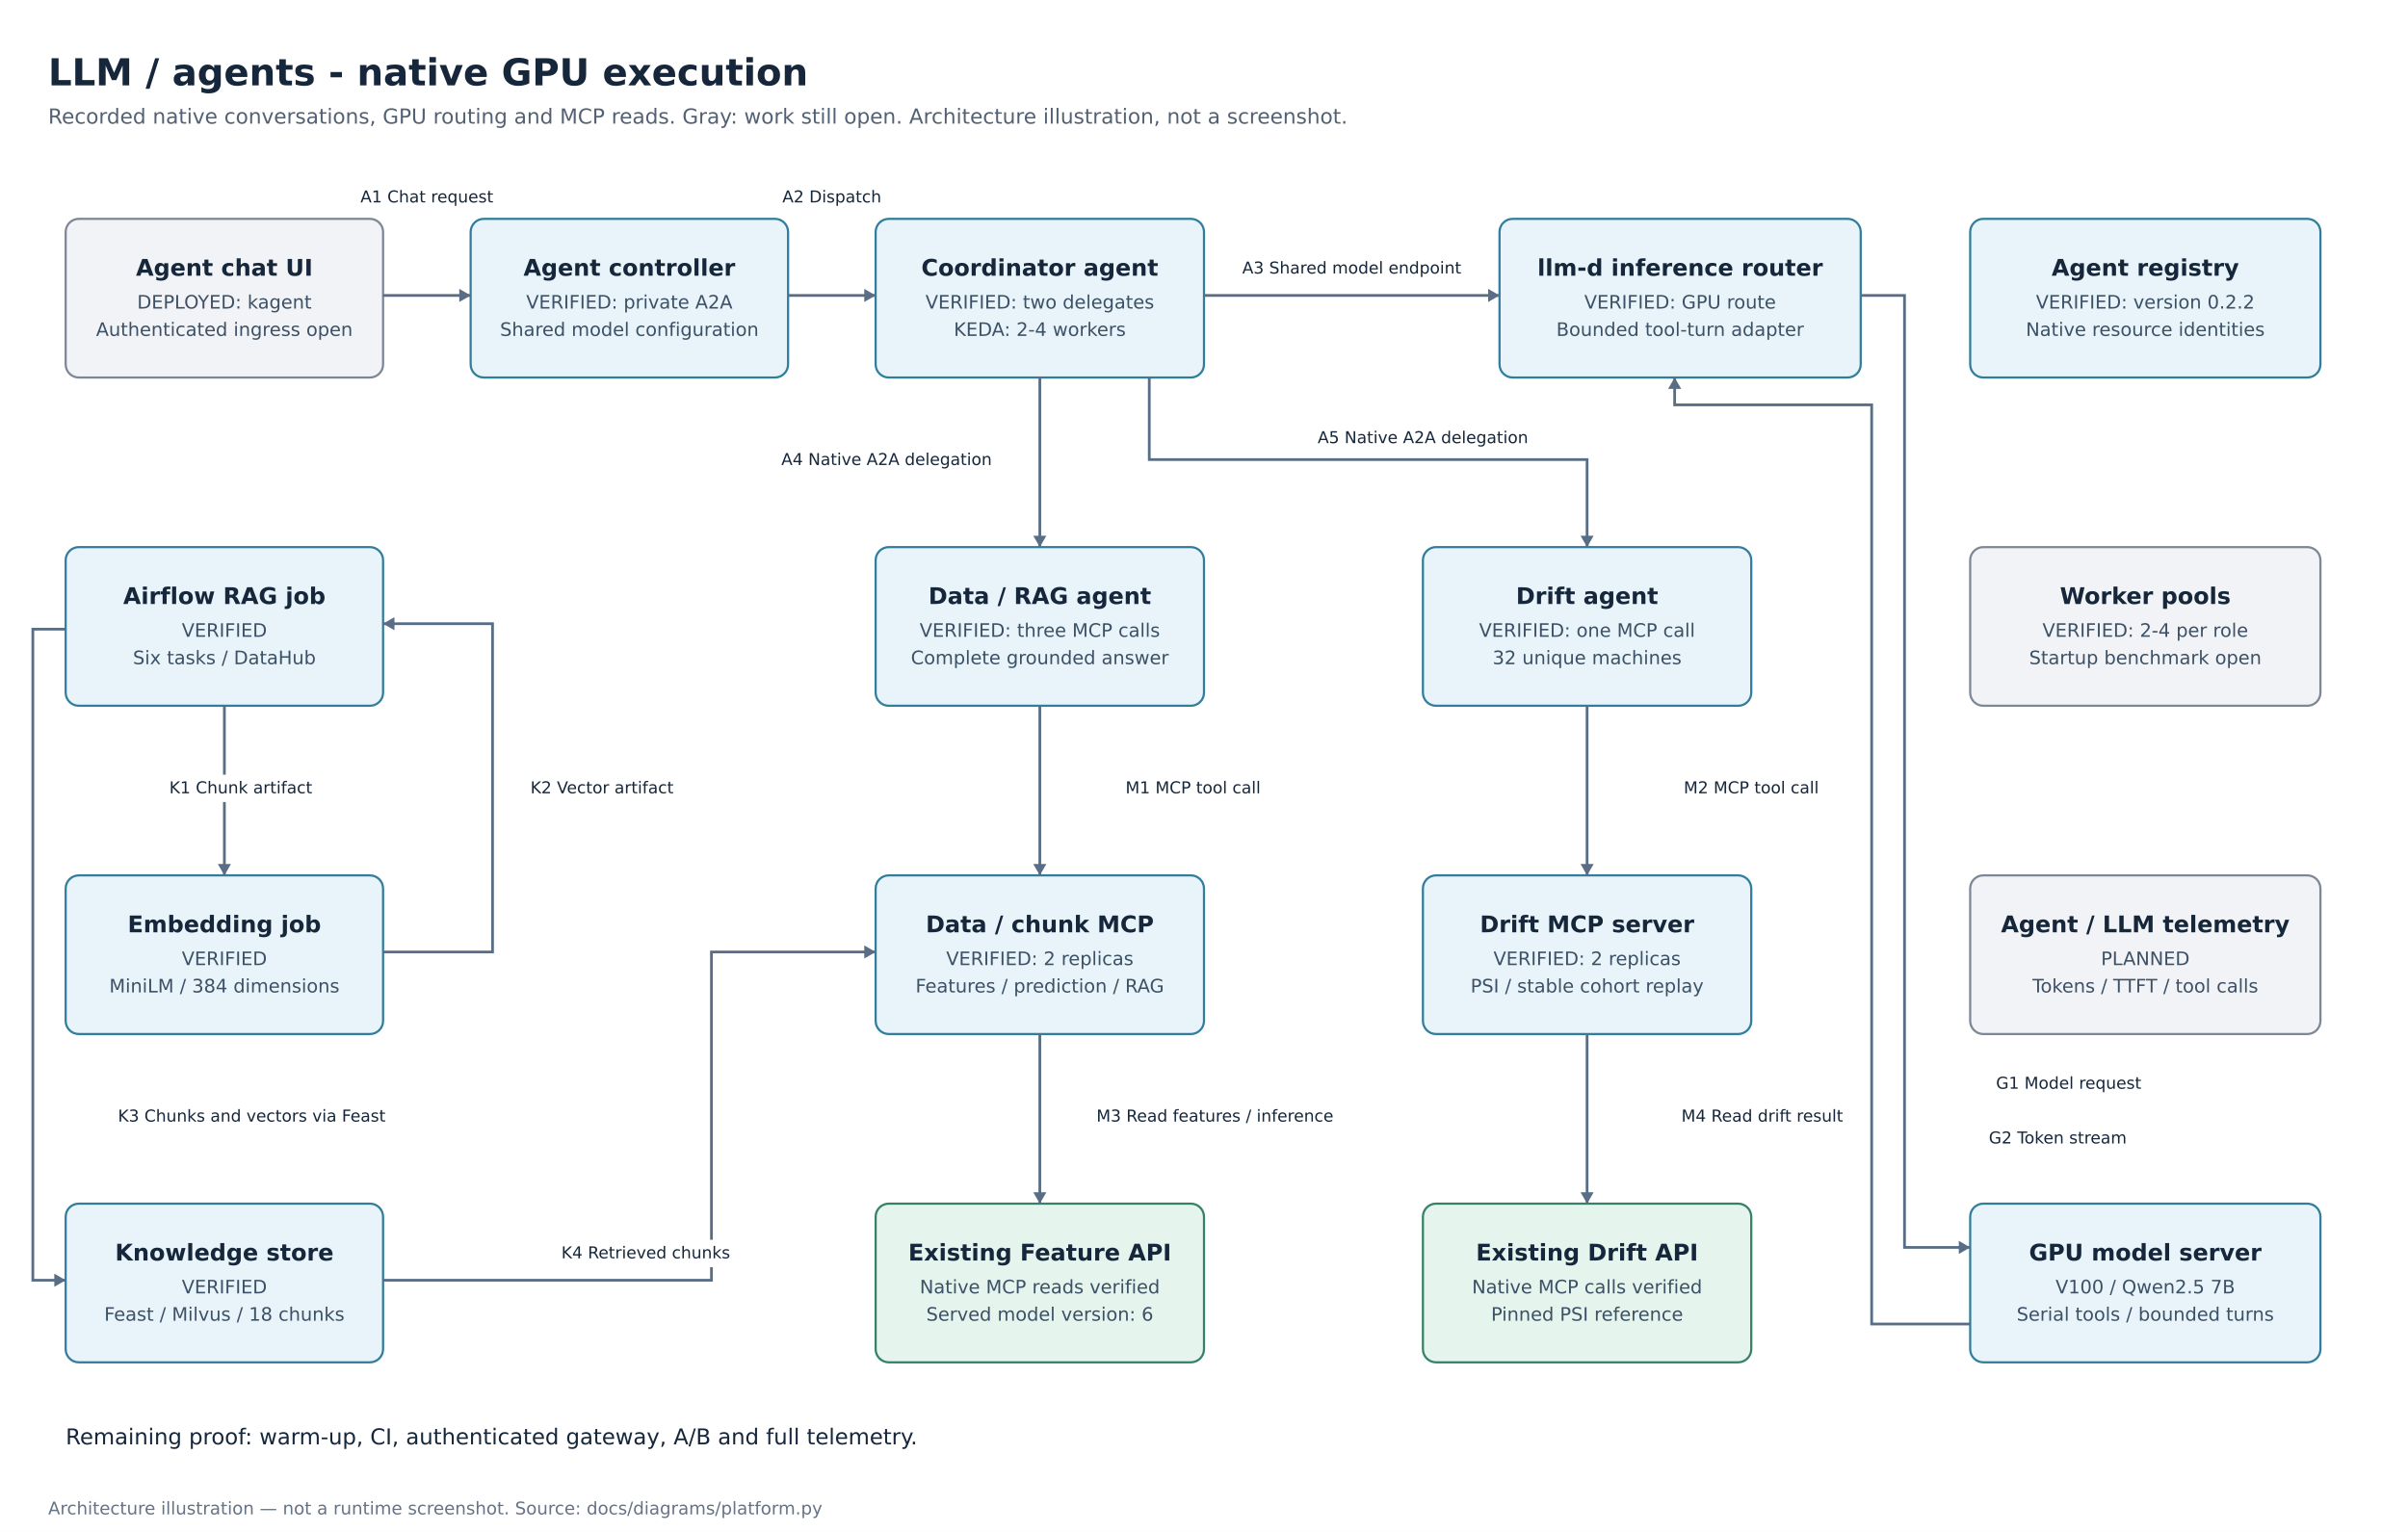
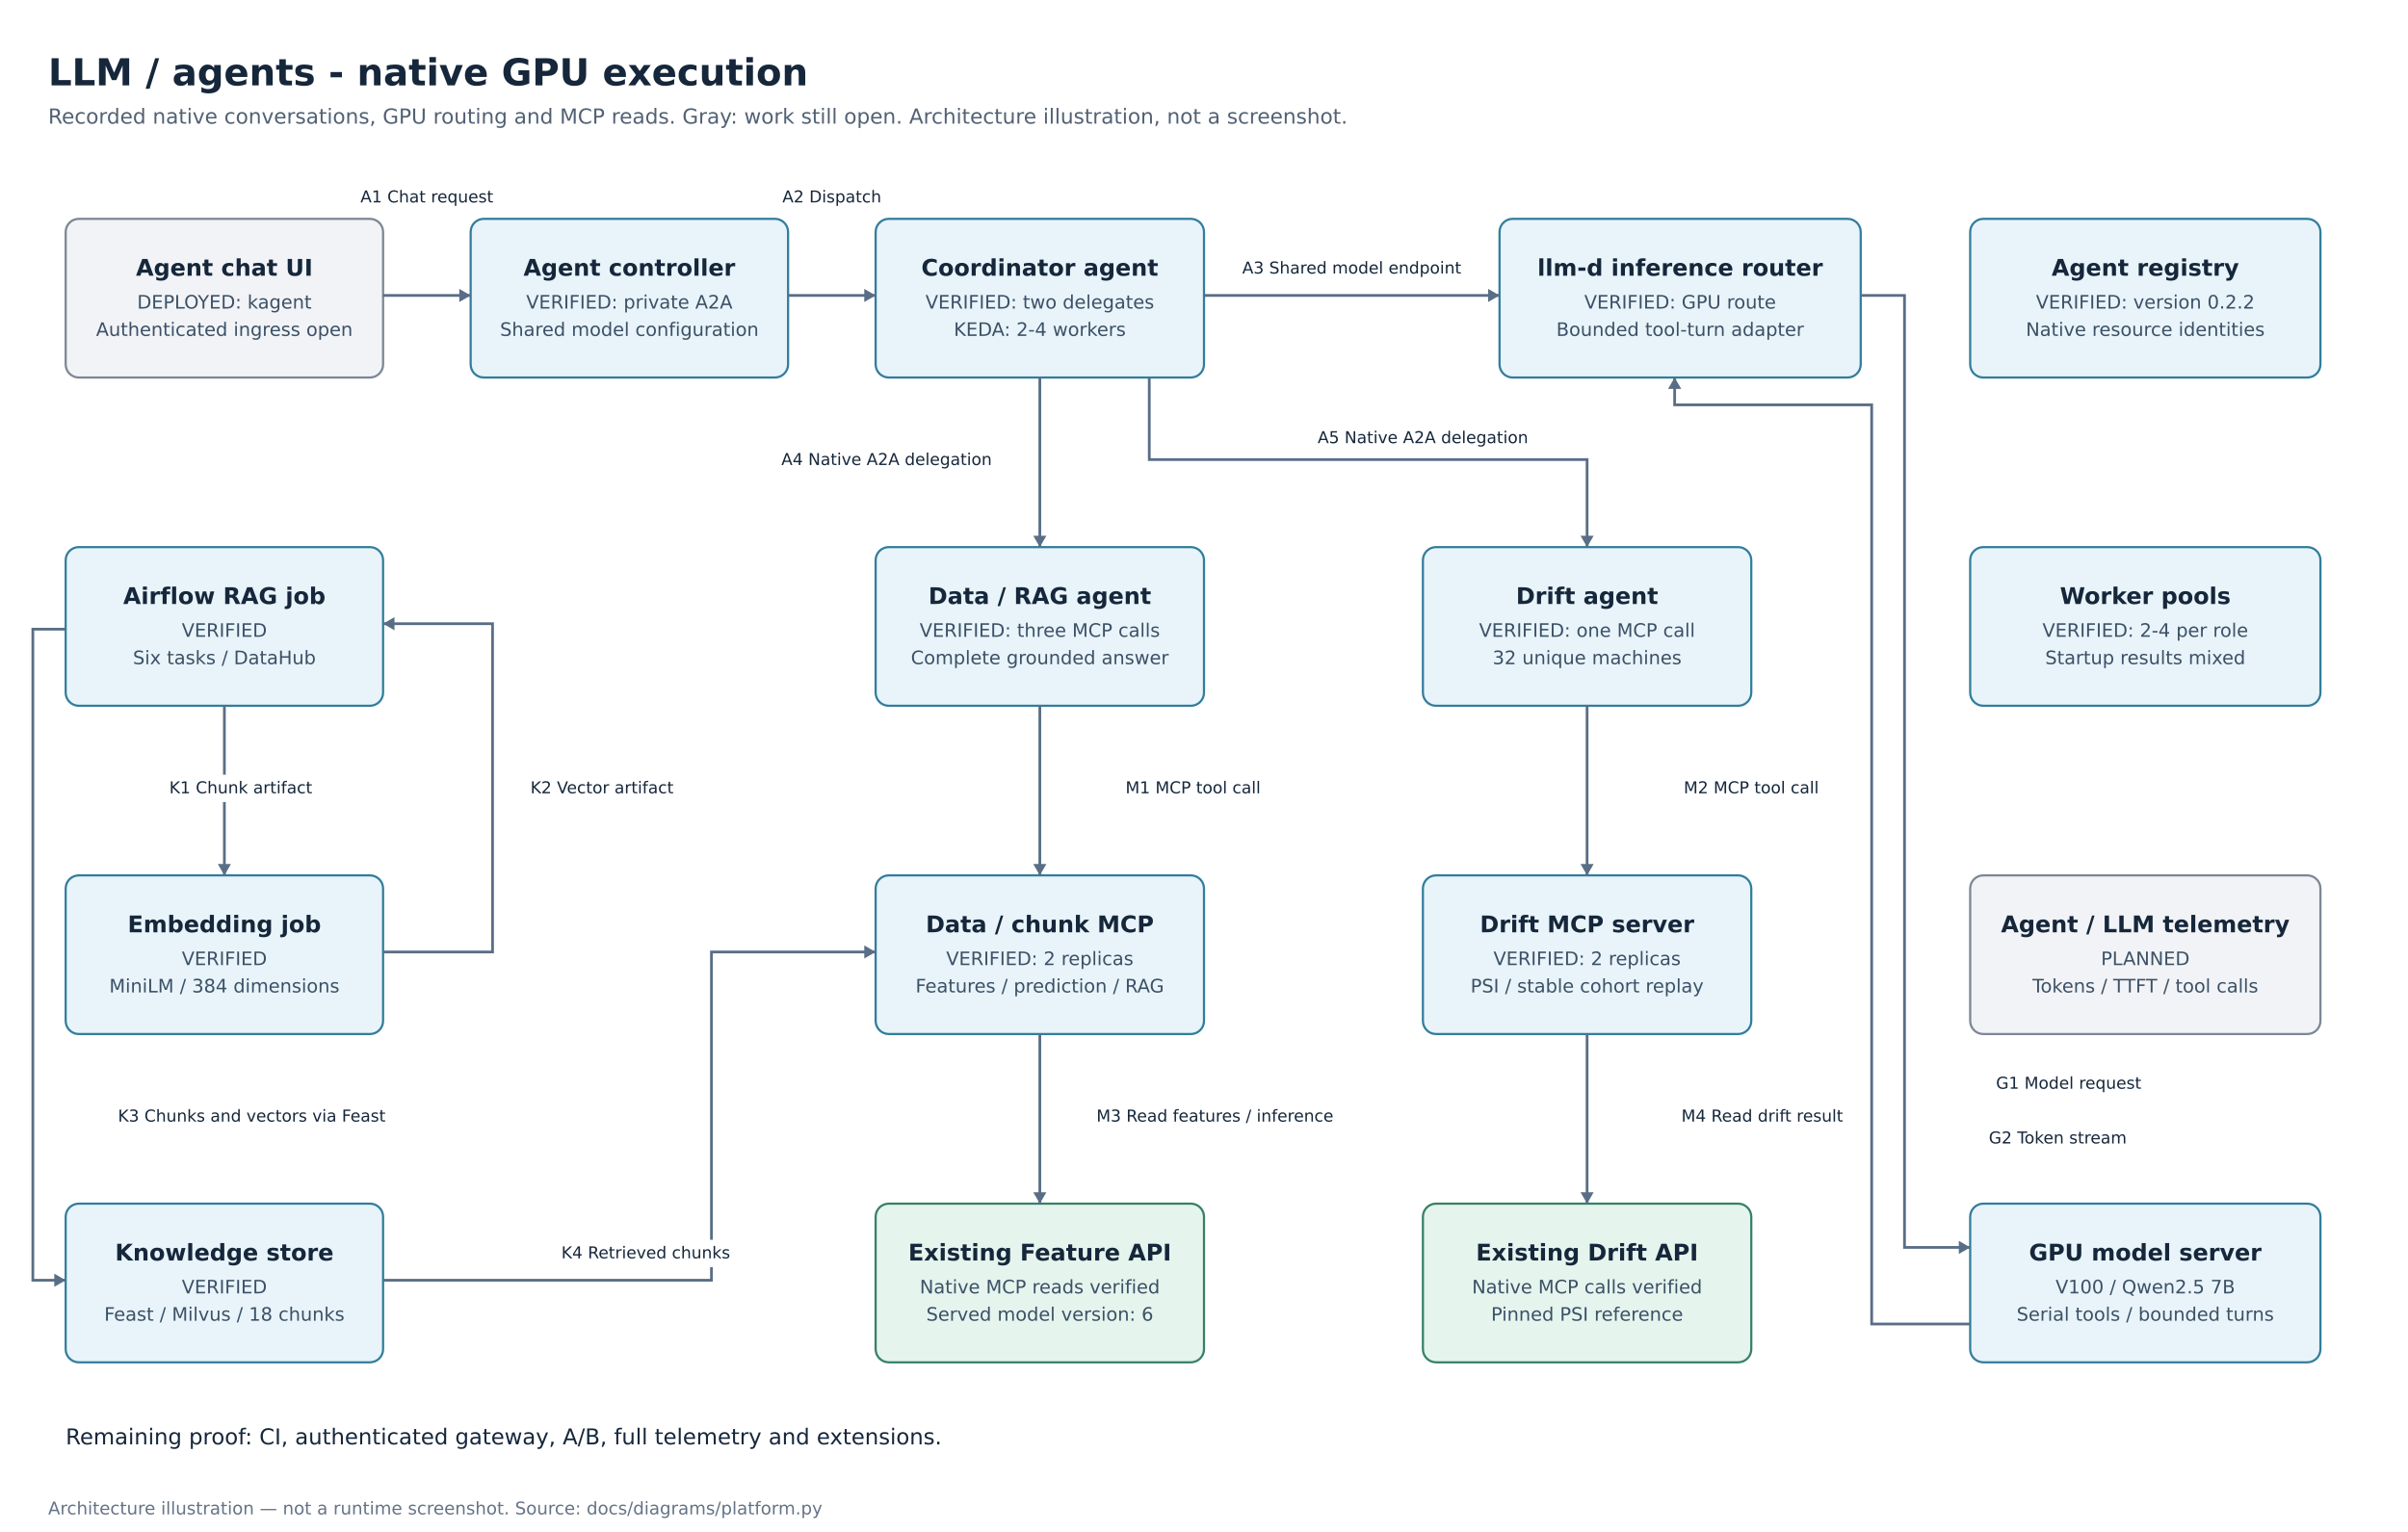
<svg xmlns="http://www.w3.org/2000/svg" width="2200" height="1400" viewBox="0 0 2200 1400" role="img" aria-labelledby="title desc">
  <rect width="100%" height="100%" fill="white" />
  <text x="44" y="78" font-family="Segoe UI,DejaVu Sans,sans-serif" font-size="34" font-weight="600" text-anchor="start" fill="#16273b">LLM / agents - native GPU execution</text>
  <text x="44" y="113" font-family="Segoe UI,DejaVu Sans,sans-serif" font-size="19" font-weight="400" text-anchor="start" fill="#526174">Recorded native conversations, GPU routing and MCP reads. Gray: work still open. Architecture illustration, not a screenshot.</text>
  <text x="44" y="1384" font-family="Segoe UI,DejaVu Sans,sans-serif" font-size="16" font-weight="400" text-anchor="start" fill="#657386">Architecture illustration — not a runtime screenshot. Source: docs/diagrams/platform.py</text>
  <rect x="60" y="200" width="290" height="145" rx="12" fill="#f1f3f6" stroke="#7d8795" stroke-width="2" />
  <text x="205.0" y="252.0" font-family="Segoe UI,DejaVu Sans,sans-serif" font-size="21" font-weight="600" text-anchor="middle" fill="#16273b">Agent chat UI</text>
  <text x="205.0" y="282.0" font-family="Segoe UI,DejaVu Sans,sans-serif" font-size="17" font-weight="400" text-anchor="middle" fill="#3c5066">DEPLOYED: kagent</text>
  <text x="205.0" y="307.0" font-family="Segoe UI,DejaVu Sans,sans-serif" font-size="17" font-weight="400" text-anchor="middle" fill="#3c5066">Authenticated ingress open</text>
  <rect x="430" y="200" width="290" height="145" rx="12" fill="#e8f4fa" stroke="#327d9c" stroke-width="2" />
  <text x="575.0" y="252.0" font-family="Segoe UI,DejaVu Sans,sans-serif" font-size="21" font-weight="600" text-anchor="middle" fill="#16273b">Agent controller</text>
  <text x="575.0" y="282.0" font-family="Segoe UI,DejaVu Sans,sans-serif" font-size="17" font-weight="400" text-anchor="middle" fill="#3c5066">VERIFIED: private A2A</text>
  <text x="575.0" y="307.0" font-family="Segoe UI,DejaVu Sans,sans-serif" font-size="17" font-weight="400" text-anchor="middle" fill="#3c5066">Shared model configuration</text>
  <rect x="800" y="200" width="300" height="145" rx="12" fill="#e8f4fa" stroke="#327d9c" stroke-width="2" />
  <text x="950.0" y="252.0" font-family="Segoe UI,DejaVu Sans,sans-serif" font-size="21" font-weight="600" text-anchor="middle" fill="#16273b">Coordinator agent</text>
  <text x="950.0" y="282.0" font-family="Segoe UI,DejaVu Sans,sans-serif" font-size="17" font-weight="400" text-anchor="middle" fill="#3c5066">VERIFIED: two delegates</text>
  <text x="950.0" y="307.0" font-family="Segoe UI,DejaVu Sans,sans-serif" font-size="17" font-weight="400" text-anchor="middle" fill="#3c5066">KEDA: 2-4 workers</text>
  <rect x="1370" y="200" width="330" height="145" rx="12" fill="#e8f4fa" stroke="#327d9c" stroke-width="2" />
  <text x="1535.0" y="252.0" font-family="Segoe UI,DejaVu Sans,sans-serif" font-size="21" font-weight="600" text-anchor="middle" fill="#16273b">llm-d inference router</text>
  <text x="1535.0" y="282.0" font-family="Segoe UI,DejaVu Sans,sans-serif" font-size="17" font-weight="400" text-anchor="middle" fill="#3c5066">VERIFIED: GPU route</text>
  <text x="1535.0" y="307.0" font-family="Segoe UI,DejaVu Sans,sans-serif" font-size="17" font-weight="400" text-anchor="middle" fill="#3c5066">Bounded tool-turn adapter</text>
  <rect x="1800" y="200" width="320" height="145" rx="12" fill="#e8f4fa" stroke="#327d9c" stroke-width="2" />
  <text x="1960.0" y="252.0" font-family="Segoe UI,DejaVu Sans,sans-serif" font-size="21" font-weight="600" text-anchor="middle" fill="#16273b">Agent registry</text>
  <text x="1960.0" y="282.0" font-family="Segoe UI,DejaVu Sans,sans-serif" font-size="17" font-weight="400" text-anchor="middle" fill="#3c5066">VERIFIED: version 0.2.2</text>
  <text x="1960.0" y="307.0" font-family="Segoe UI,DejaVu Sans,sans-serif" font-size="17" font-weight="400" text-anchor="middle" fill="#3c5066">Native resource identities</text>
  <rect x="60" y="500" width="290" height="145" rx="12" fill="#e8f4fa" stroke="#327d9c" stroke-width="2" />
  <text x="205.0" y="552.0" font-family="Segoe UI,DejaVu Sans,sans-serif" font-size="21" font-weight="600" text-anchor="middle" fill="#16273b">Airflow RAG job</text>
  <text x="205.0" y="582.0" font-family="Segoe UI,DejaVu Sans,sans-serif" font-size="17" font-weight="400" text-anchor="middle" fill="#3c5066">VERIFIED</text>
  <text x="205.0" y="607.0" font-family="Segoe UI,DejaVu Sans,sans-serif" font-size="17" font-weight="400" text-anchor="middle" fill="#3c5066">Six tasks / DataHub</text>
  <rect x="800" y="500" width="300" height="145" rx="12" fill="#e8f4fa" stroke="#327d9c" stroke-width="2" />
  <text x="950.0" y="552.0" font-family="Segoe UI,DejaVu Sans,sans-serif" font-size="21" font-weight="600" text-anchor="middle" fill="#16273b">Data / RAG agent</text>
  <text x="950.0" y="582.0" font-family="Segoe UI,DejaVu Sans,sans-serif" font-size="17" font-weight="400" text-anchor="middle" fill="#3c5066">VERIFIED: three MCP calls</text>
  <text x="950.0" y="607.0" font-family="Segoe UI,DejaVu Sans,sans-serif" font-size="17" font-weight="400" text-anchor="middle" fill="#3c5066">Complete grounded answer</text>
  <rect x="1300" y="500" width="300" height="145" rx="12" fill="#e8f4fa" stroke="#327d9c" stroke-width="2" />
  <text x="1450.0" y="552.0" font-family="Segoe UI,DejaVu Sans,sans-serif" font-size="21" font-weight="600" text-anchor="middle" fill="#16273b">Drift agent</text>
  <text x="1450.0" y="582.0" font-family="Segoe UI,DejaVu Sans,sans-serif" font-size="17" font-weight="400" text-anchor="middle" fill="#3c5066">VERIFIED: one MCP call</text>
  <text x="1450.0" y="607.0" font-family="Segoe UI,DejaVu Sans,sans-serif" font-size="17" font-weight="400" text-anchor="middle" fill="#3c5066">32 unique machines</text>
-   <rect x="1800" y="500" width="320" height="145" rx="12" fill="#f1f3f6" stroke="#7d8795" stroke-width="2" />
+   <rect x="1800" y="500" width="320" height="145" rx="12" fill="#e8f4fa" stroke="#327d9c" stroke-width="2" />
  <text x="1960.0" y="552.0" font-family="Segoe UI,DejaVu Sans,sans-serif" font-size="21" font-weight="600" text-anchor="middle" fill="#16273b">Worker pools</text>
  <text x="1960.0" y="582.0" font-family="Segoe UI,DejaVu Sans,sans-serif" font-size="17" font-weight="400" text-anchor="middle" fill="#3c5066">VERIFIED: 2-4 per role</text>
-   <text x="1960.0" y="607.0" font-family="Segoe UI,DejaVu Sans,sans-serif" font-size="17" font-weight="400" text-anchor="middle" fill="#3c5066">Startup benchmark open</text>
+   <text x="1960.0" y="607.0" font-family="Segoe UI,DejaVu Sans,sans-serif" font-size="17" font-weight="400" text-anchor="middle" fill="#3c5066">Startup results mixed</text>
  <rect x="60" y="800" width="290" height="145" rx="12" fill="#e8f4fa" stroke="#327d9c" stroke-width="2" />
  <text x="205.0" y="852.0" font-family="Segoe UI,DejaVu Sans,sans-serif" font-size="21" font-weight="600" text-anchor="middle" fill="#16273b">Embedding job</text>
  <text x="205.0" y="882.0" font-family="Segoe UI,DejaVu Sans,sans-serif" font-size="17" font-weight="400" text-anchor="middle" fill="#3c5066">VERIFIED</text>
  <text x="205.0" y="907.0" font-family="Segoe UI,DejaVu Sans,sans-serif" font-size="17" font-weight="400" text-anchor="middle" fill="#3c5066">MiniLM / 384 dimensions</text>
  <rect x="800" y="800" width="300" height="145" rx="12" fill="#e8f4fa" stroke="#327d9c" stroke-width="2" />
  <text x="950.0" y="852.0" font-family="Segoe UI,DejaVu Sans,sans-serif" font-size="21" font-weight="600" text-anchor="middle" fill="#16273b">Data / chunk MCP</text>
  <text x="950.0" y="882.0" font-family="Segoe UI,DejaVu Sans,sans-serif" font-size="17" font-weight="400" text-anchor="middle" fill="#3c5066">VERIFIED: 2 replicas</text>
  <text x="950.0" y="907.0" font-family="Segoe UI,DejaVu Sans,sans-serif" font-size="17" font-weight="400" text-anchor="middle" fill="#3c5066">Features / prediction / RAG</text>
  <rect x="1300" y="800" width="300" height="145" rx="12" fill="#e8f4fa" stroke="#327d9c" stroke-width="2" />
  <text x="1450.0" y="852.0" font-family="Segoe UI,DejaVu Sans,sans-serif" font-size="21" font-weight="600" text-anchor="middle" fill="#16273b">Drift MCP server</text>
  <text x="1450.0" y="882.0" font-family="Segoe UI,DejaVu Sans,sans-serif" font-size="17" font-weight="400" text-anchor="middle" fill="#3c5066">VERIFIED: 2 replicas</text>
  <text x="1450.0" y="907.0" font-family="Segoe UI,DejaVu Sans,sans-serif" font-size="17" font-weight="400" text-anchor="middle" fill="#3c5066">PSI / stable cohort replay</text>
  <rect x="1800" y="800" width="320" height="145" rx="12" fill="#f1f3f6" stroke="#7d8795" stroke-width="2" />
  <text x="1960.0" y="852.0" font-family="Segoe UI,DejaVu Sans,sans-serif" font-size="21" font-weight="600" text-anchor="middle" fill="#16273b">Agent / LLM telemetry</text>
  <text x="1960.0" y="882.0" font-family="Segoe UI,DejaVu Sans,sans-serif" font-size="17" font-weight="400" text-anchor="middle" fill="#3c5066">PLANNED</text>
  <text x="1960.0" y="907.0" font-family="Segoe UI,DejaVu Sans,sans-serif" font-size="17" font-weight="400" text-anchor="middle" fill="#3c5066">Tokens / TTFT / tool calls</text>
  <rect x="60" y="1100" width="290" height="145" rx="12" fill="#e8f4fa" stroke="#327d9c" stroke-width="2" />
  <text x="205.0" y="1152.0" font-family="Segoe UI,DejaVu Sans,sans-serif" font-size="21" font-weight="600" text-anchor="middle" fill="#16273b">Knowledge store</text>
  <text x="205.0" y="1182.0" font-family="Segoe UI,DejaVu Sans,sans-serif" font-size="17" font-weight="400" text-anchor="middle" fill="#3c5066">VERIFIED</text>
  <text x="205.0" y="1207.0" font-family="Segoe UI,DejaVu Sans,sans-serif" font-size="17" font-weight="400" text-anchor="middle" fill="#3c5066">Feast / Milvus / 18 chunks</text>
  <rect x="1800" y="1100" width="320" height="145" rx="12" fill="#e8f4fa" stroke="#327d9c" stroke-width="2" />
  <text x="1960.0" y="1152.0" font-family="Segoe UI,DejaVu Sans,sans-serif" font-size="21" font-weight="600" text-anchor="middle" fill="#16273b">GPU model server</text>
  <text x="1960.0" y="1182.0" font-family="Segoe UI,DejaVu Sans,sans-serif" font-size="17" font-weight="400" text-anchor="middle" fill="#3c5066">V100 / Qwen2.5 7B</text>
  <text x="1960.0" y="1207.0" font-family="Segoe UI,DejaVu Sans,sans-serif" font-size="17" font-weight="400" text-anchor="middle" fill="#3c5066">Serial tools / bounded turns</text>
  <rect x="800" y="1100" width="300" height="145" rx="12" fill="#e5f4ed" stroke="#368168" stroke-width="2" />
  <text x="950.0" y="1152.0" font-family="Segoe UI,DejaVu Sans,sans-serif" font-size="21" font-weight="600" text-anchor="middle" fill="#16273b">Existing Feature API</text>
  <text x="950.0" y="1182.0" font-family="Segoe UI,DejaVu Sans,sans-serif" font-size="17" font-weight="400" text-anchor="middle" fill="#3c5066">Native MCP reads verified</text>
  <text x="950.0" y="1207.0" font-family="Segoe UI,DejaVu Sans,sans-serif" font-size="17" font-weight="400" text-anchor="middle" fill="#3c5066">Served model version: 6</text>
  <rect x="1300" y="1100" width="300" height="145" rx="12" fill="#e5f4ed" stroke="#368168" stroke-width="2" />
  <text x="1450.0" y="1152.0" font-family="Segoe UI,DejaVu Sans,sans-serif" font-size="21" font-weight="600" text-anchor="middle" fill="#16273b">Existing Drift API</text>
  <text x="1450.0" y="1182.0" font-family="Segoe UI,DejaVu Sans,sans-serif" font-size="17" font-weight="400" text-anchor="middle" fill="#3c5066">Native MCP calls verified</text>
  <text x="1450.0" y="1207.0" font-family="Segoe UI,DejaVu Sans,sans-serif" font-size="17" font-weight="400" text-anchor="middle" fill="#3c5066">Pinned PSI reference</text>
  <polyline points="350,270 430,270" fill="none" stroke="#596e86" stroke-width="2.5" />
  <polygon points="430,270 419.608,276.0 419.608,264.0" fill="#596e86" />
  <rect x="329.5" y="168" width="121.0" height="25" rx="4" fill="white" />
  <text x="390" y="185" font-family="Segoe UI,DejaVu Sans,sans-serif" font-size="15" font-weight="400" text-anchor="middle" fill="#16273b">A1  Chat request</text>
  <polyline points="720,270 800,270" fill="none" stroke="#596e86" stroke-width="2.5" />
  <polygon points="800,270 789.608,276.0 789.608,264.0" fill="#596e86" />
  <rect x="712.0" y="168" width="96.0" height="25" rx="4" fill="white" />
  <text x="760" y="185" font-family="Segoe UI,DejaVu Sans,sans-serif" font-size="15" font-weight="400" text-anchor="middle" fill="#16273b">A2  Dispatch</text>
  <polyline points="1100,270 1370,270" fill="none" stroke="#596e86" stroke-width="2.5" />
  <polygon points="1370,270 1359.608,276.0 1359.608,264.0" fill="#596e86" />
  <rect x="1137.5" y="233" width="195.0" height="25" rx="4" fill="white" />
  <text x="1235" y="250" font-family="Segoe UI,DejaVu Sans,sans-serif" font-size="15" font-weight="400" text-anchor="middle" fill="#16273b">A3  Shared model endpoint</text>
  <polyline points="1700,270 1740,270 1740,1140 1800,1140" fill="none" stroke="#596e86" stroke-width="2.5" />
  <polygon points="1800,1140 1789.608,1146.0 1789.608,1134.0" fill="#596e86" />
  <rect x="1823.0" y="978" width="134.0" height="25" rx="4" fill="white" />
  <text x="1890" y="995" font-family="Segoe UI,DejaVu Sans,sans-serif" font-size="15" font-weight="400" text-anchor="middle" fill="#16273b">G1  Model request</text>
  <polyline points="1800,1210 1710,1210 1710,370 1530,370 1530,345" fill="none" stroke="#596e86" stroke-width="2.5" />
  <polygon points="1530,345 1536.0,355.392 1524.0,355.392" fill="#596e86" />
  <rect x="1816.508" y="1028" width="126.984" height="25" rx="4" fill="white" />
  <text x="1880" y="1045" font-family="Segoe UI,DejaVu Sans,sans-serif" font-size="15" font-weight="400" text-anchor="middle" fill="#16273b">G2  Token stream</text>
  <polyline points="950,345 950,500" fill="none" stroke="#596e86" stroke-width="2.5" />
  <polygon points="950,500 944.0,489.608 956.0,489.608" fill="#596e86" />
  <rect x="715.5" y="408" width="189.0" height="25" rx="4" fill="white" />
  <text x="810" y="425" font-family="Segoe UI,DejaVu Sans,sans-serif" font-size="15" font-weight="400" text-anchor="middle" fill="#16273b">A4  Native A2A delegation</text>
  <polyline points="1050,345 1050,420 1450,420 1450,500" fill="none" stroke="#596e86" stroke-width="2.5" />
  <polygon points="1450,500 1444.0,489.608 1456.0,489.608" fill="#596e86" />
  <rect x="1205.5" y="388" width="189.0" height="25" rx="4" fill="white" />
  <text x="1300" y="405" font-family="Segoe UI,DejaVu Sans,sans-serif" font-size="15" font-weight="400" text-anchor="middle" fill="#16273b">A5  Native A2A delegation</text>
  <polyline points="950,645 950,800" fill="none" stroke="#596e86" stroke-width="2.5" />
  <polygon points="950,800 944.0,789.608 956.0,789.608" fill="#596e86" />
  <rect x="1025.5" y="708" width="129.0" height="25" rx="4" fill="white" />
  <text x="1090" y="725" font-family="Segoe UI,DejaVu Sans,sans-serif" font-size="15" font-weight="400" text-anchor="middle" fill="#16273b">M1  MCP tool call</text>
  <polyline points="1450,645 1450,800" fill="none" stroke="#596e86" stroke-width="2.5" />
  <polygon points="1450,800 1444.0,789.608 1456.0,789.608" fill="#596e86" />
  <rect x="1535.5" y="708" width="129.0" height="25" rx="4" fill="white" />
  <text x="1600" y="725" font-family="Segoe UI,DejaVu Sans,sans-serif" font-size="15" font-weight="400" text-anchor="middle" fill="#16273b">M2  MCP tool call</text>
  <polyline points="950,945 950,1100" fill="none" stroke="#596e86" stroke-width="2.5" />
  <polygon points="950,1100 944.0,1089.608 956.0,1089.608" fill="#596e86" />
  <rect x="1006.5" y="1008" width="207.0" height="25" rx="4" fill="white" />
  <text x="1110" y="1025" font-family="Segoe UI,DejaVu Sans,sans-serif" font-size="15" font-weight="400" text-anchor="middle" fill="#16273b">M3  Read features / inference</text>
  <polyline points="1450,945 1450,1100" fill="none" stroke="#596e86" stroke-width="2.5" />
  <polygon points="1450,1100 1444.0,1089.608 1456.0,1089.608" fill="#596e86" />
  <rect x="1536.5" y="1008" width="147.0" height="25" rx="4" fill="white" />
  <text x="1610" y="1025" font-family="Segoe UI,DejaVu Sans,sans-serif" font-size="15" font-weight="400" text-anchor="middle" fill="#16273b">M4  Read drift result</text>
  <polyline points="205,645 205,800" fill="none" stroke="#596e86" stroke-width="2.5" />
  <polygon points="205,800 199.0,789.608 211.0,789.608" fill="#596e86" />
  <rect x="156.0" y="708" width="128.0" height="25" rx="4" fill="white" />
  <text x="220" y="725" font-family="Segoe UI,DejaVu Sans,sans-serif" font-size="15" font-weight="400" text-anchor="middle" fill="#16273b">K1  Chunk artifact</text>
  <polyline points="350,870 450,870 450,570 350,570" fill="none" stroke="#596e86" stroke-width="2.5" />
  <polygon points="350,570 360.392,564.0 360.392,576.0" fill="#596e86" />
  <rect x="484.508" y="708" width="130.984" height="25" rx="4" fill="white" />
  <text x="550" y="725" font-family="Segoe UI,DejaVu Sans,sans-serif" font-size="15" font-weight="400" text-anchor="middle" fill="#16273b">K2  Vector artifact</text>
  <polyline points="60,575 30,575 30,1170 60,1170" fill="none" stroke="#596e86" stroke-width="2.5" />
  <polygon points="60,1170 49.608,1176.0 49.608,1164.0" fill="#596e86" />
  <rect x="118.0" y="1008" width="224.0" height="25" rx="4" fill="white" />
  <text x="230" y="1025" font-family="Segoe UI,DejaVu Sans,sans-serif" font-size="15" font-weight="400" text-anchor="middle" fill="#16273b">K3  Chunks and vectors via Feast</text>
  <polyline points="350,1170 650,1170 650,870 800,870" fill="none" stroke="#596e86" stroke-width="2.5" />
  <polygon points="800,870 789.608,876.0 789.608,864.0" fill="#596e86" />
  <rect x="516.0" y="1133" width="148.0" height="25" rx="4" fill="white" />
  <text x="590" y="1150" font-family="Segoe UI,DejaVu Sans,sans-serif" font-size="15" font-weight="400" text-anchor="middle" fill="#16273b">K4  Retrieved chunks</text>
-   <text x="60" y="1320" font-family="Segoe UI,DejaVu Sans,sans-serif" font-size="20" font-weight="400" text-anchor="start" fill="#16273b">Remaining proof: warm-up, CI, authenticated gateway, A/B and full telemetry.</text>
+   <text x="60" y="1320" font-family="Segoe UI,DejaVu Sans,sans-serif" font-size="20" font-weight="400" text-anchor="start" fill="#16273b">Remaining proof: CI, authenticated gateway, A/B, full telemetry and extensions.</text>
</svg>
